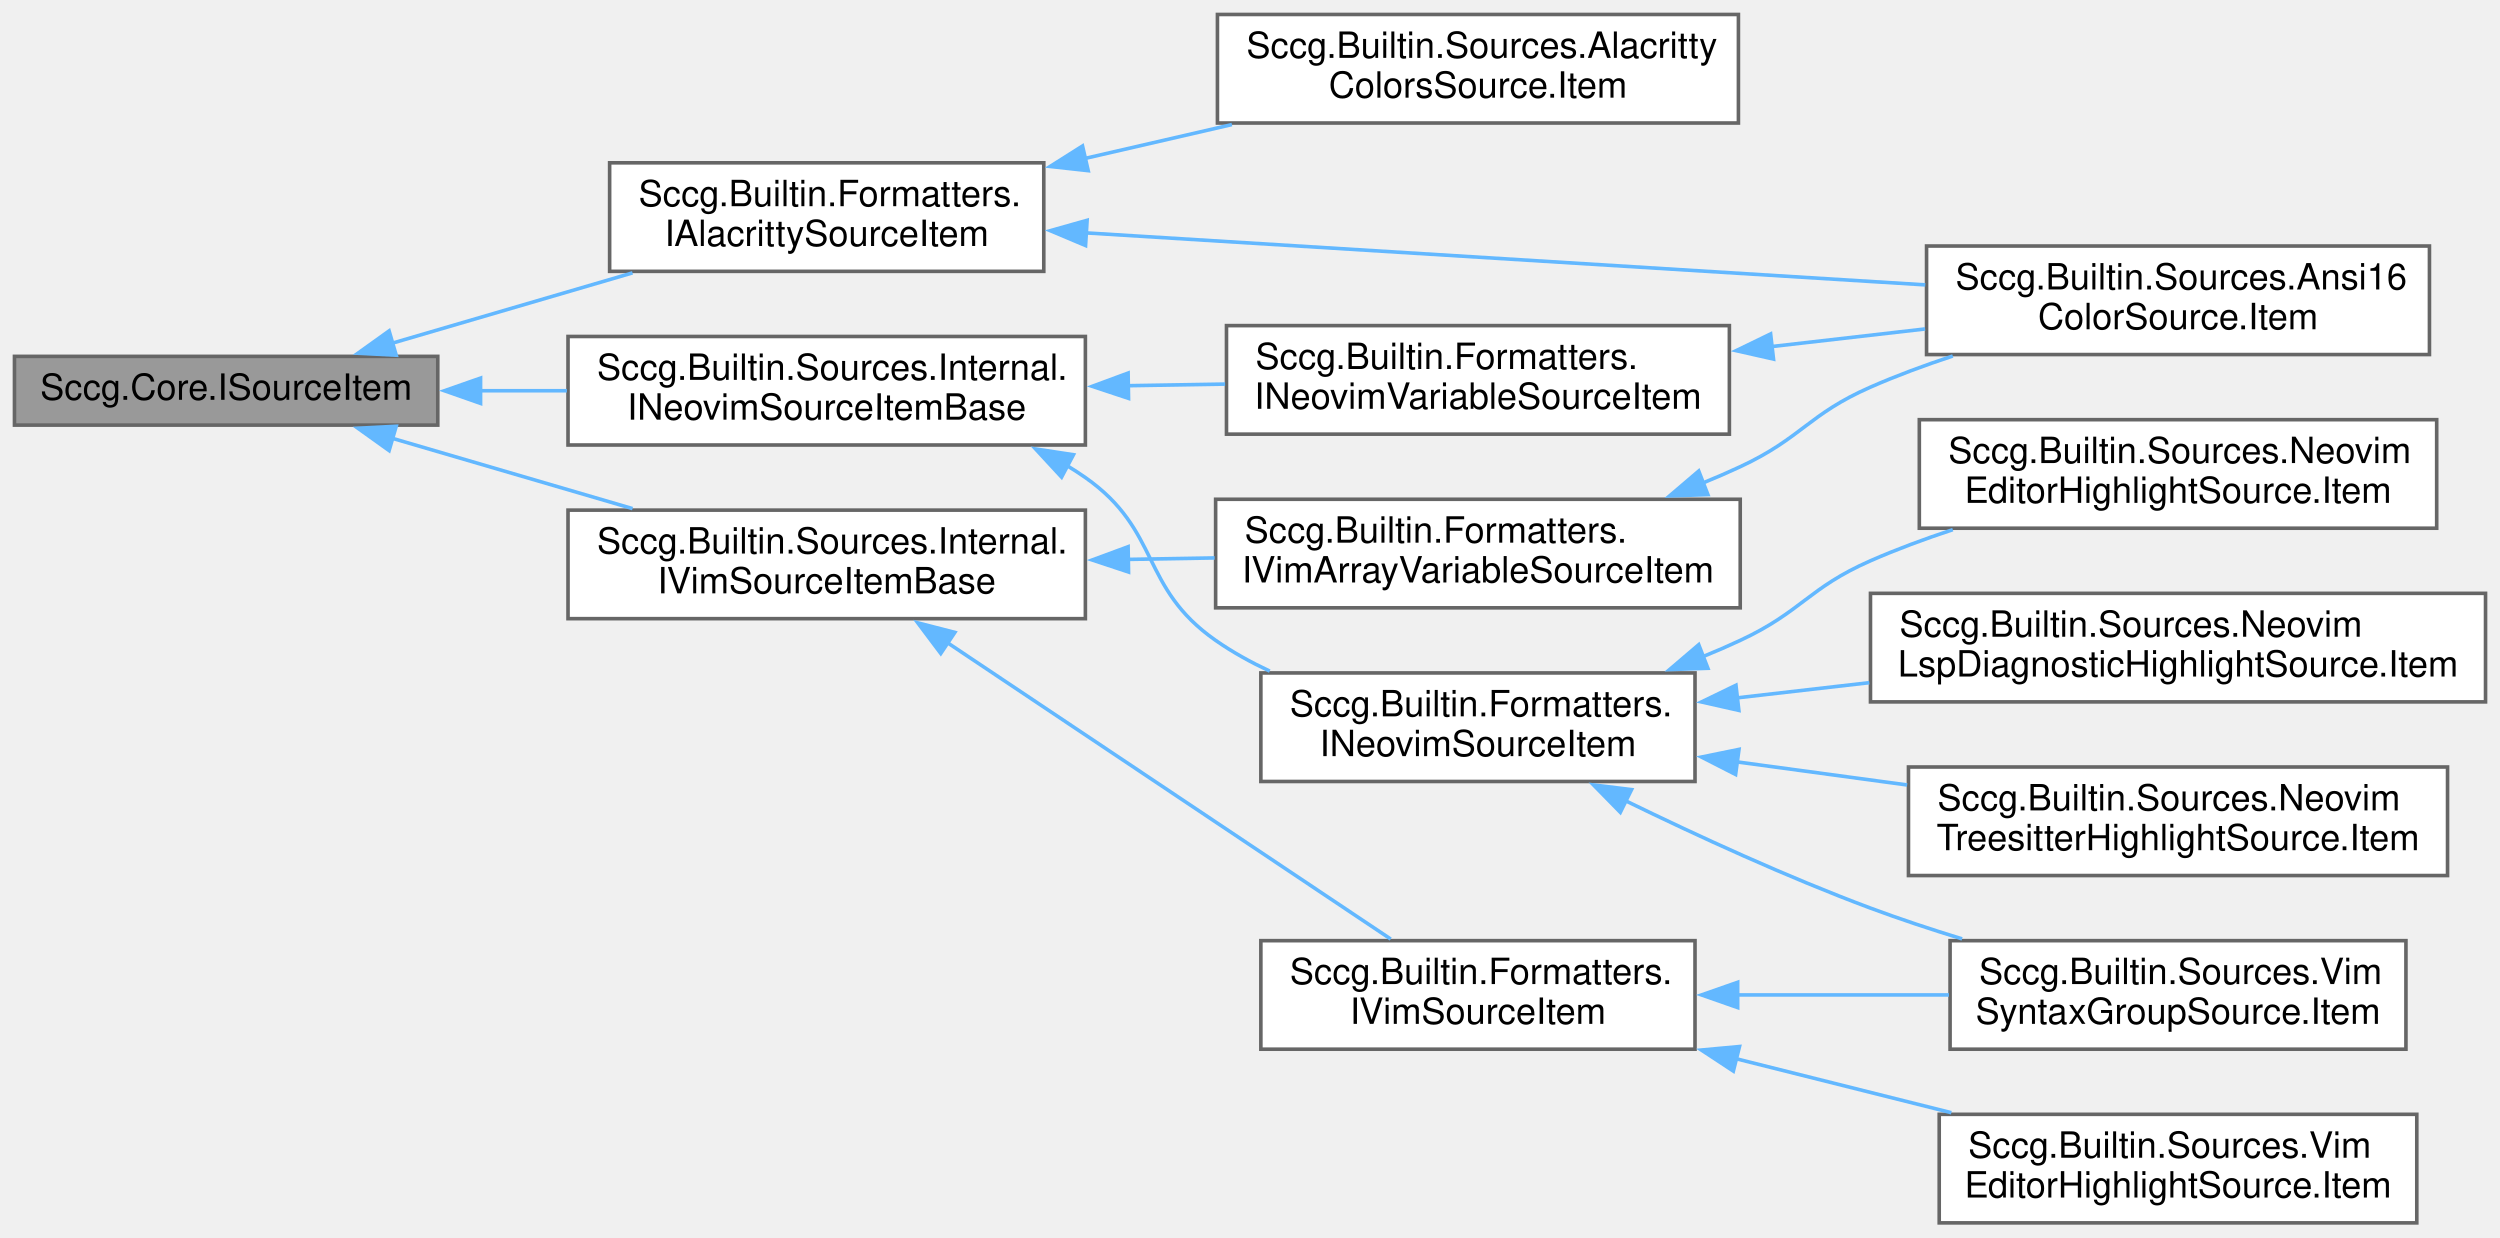
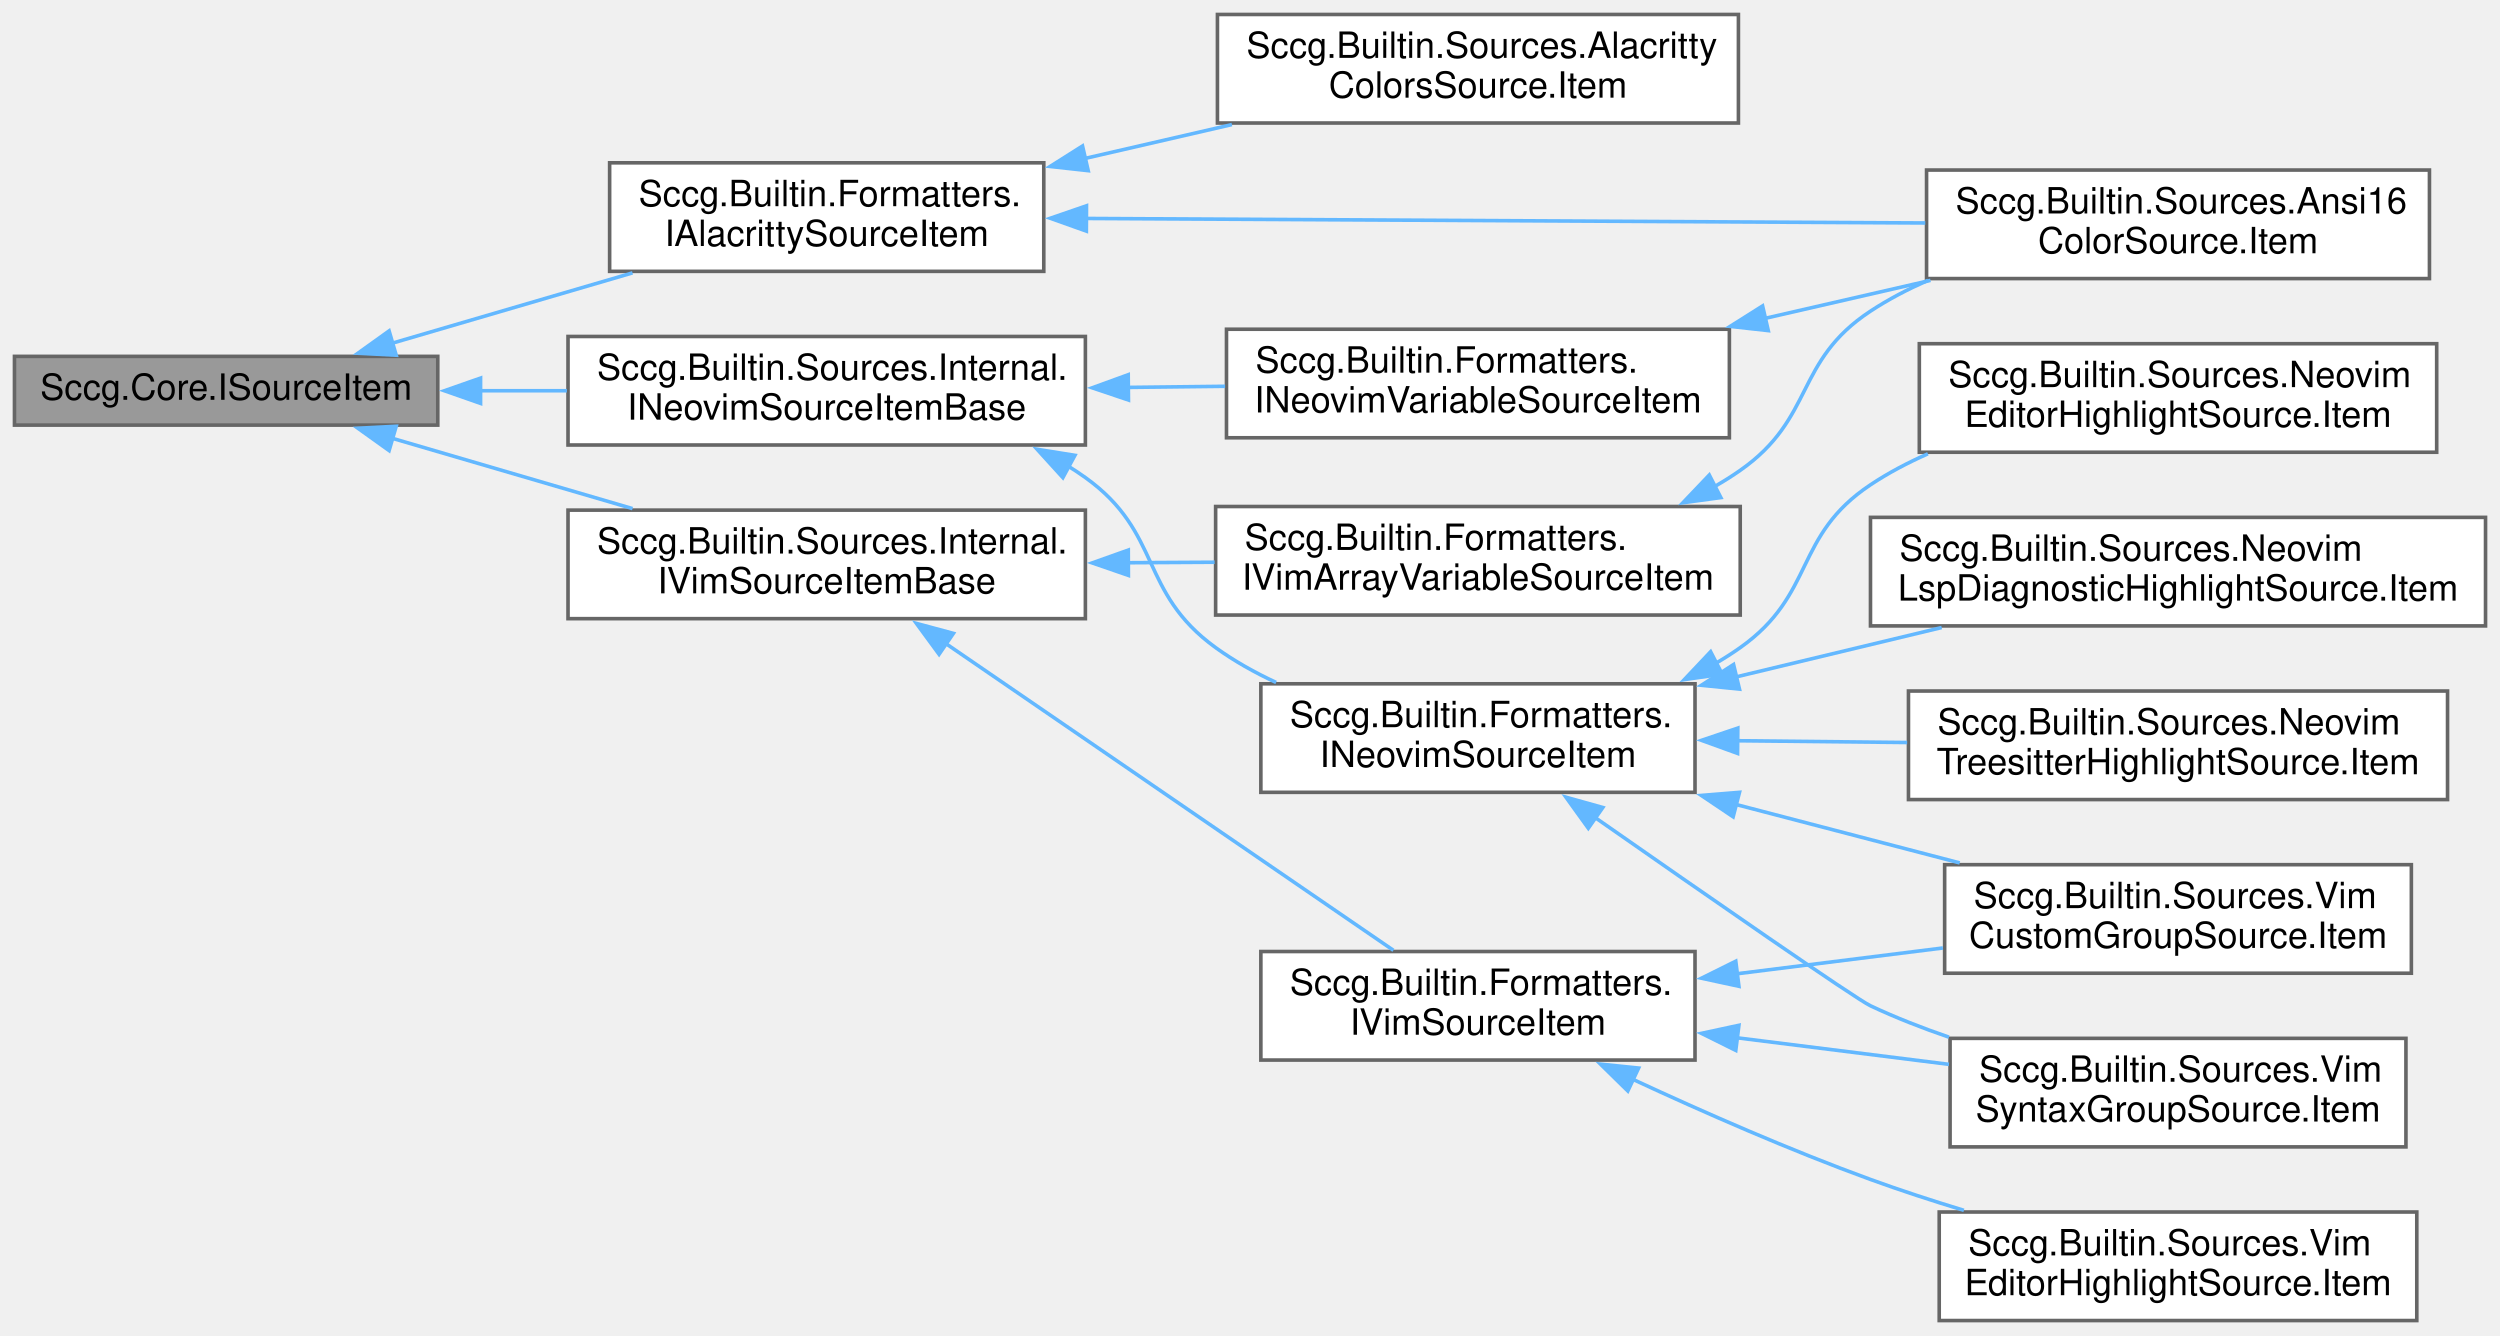
- <svg xmlns="http://www.w3.org/2000/svg" xmlns:xlink="http://www.w3.org/1999/xlink" width="691pt" height="342pt" viewBox="0.00 0.00 691.00 342.00">
-   <g id="graph0" class="graph" transform="scale(1 1) rotate(0) translate(4 338)">
+ <svg xmlns="http://www.w3.org/2000/svg" xmlns:xlink="http://www.w3.org/1999/xlink" width="691pt" height="369pt" viewBox="0.00 0.00 691.00 369.00">
+   <g id="graph0" class="graph" transform="scale(1 1) rotate(0) translate(4 365)">
    <g id="node1" class="node">
      <g id="a_node1">
        <a xlink:title="Represents a source item.">
-           <polygon fill="#999999" stroke="#666666" points="117,-239.5 0,-239.5 0,-220.5 117,-220.5 117,-239.5" />
-           <text text-anchor="middle" x="58.5" y="-227.5" font-family="Helvetica,sans-Serif" font-size="10.00">Sccg.Core.ISourceItem</text>
+           <polygon fill="#999999" stroke="#666666" points="117,-266.5 0,-266.5 0,-247.5 117,-247.5 117,-266.5" />
+           <text text-anchor="middle" x="58.5" y="-254.5" font-family="Helvetica,sans-Serif" font-size="10.00">Sccg.Core.ISourceItem</text>
        </a>
      </g>
    </g>
    <g id="node2" class="node">
      <g id="a_node2">
        <a xlink:href="interfaceSccg_1_1Builtin_1_1Formatters_1_1IAlacrittySourceItem.html" target="_top" xlink:title="SourceItem for Alacritty config.">
-           <polygon fill="white" stroke="#666666" points="284.5,-293 164.5,-293 164.5,-263 284.5,-263 284.5,-293" />
-           <text text-anchor="start" x="172.5" y="-281" font-family="Helvetica,sans-Serif" font-size="10.00">Sccg.Builtin.Formatters.</text>
-           <text text-anchor="middle" x="224.5" y="-270" font-family="Helvetica,sans-Serif" font-size="10.00">IAlacrittySourceItem</text>
+           <polygon fill="white" stroke="#666666" points="284.5,-320 164.5,-320 164.5,-290 284.5,-290 284.5,-320" />
+           <text text-anchor="start" x="172.5" y="-308" font-family="Helvetica,sans-Serif" font-size="10.00">Sccg.Builtin.Formatters.</text>
+           <text text-anchor="middle" x="224.5" y="-297" font-family="Helvetica,sans-Serif" font-size="10.00">IAlacrittySourceItem</text>
        </a>
      </g>
    </g>
    <g id="edge1" class="edge">
-       <path fill="none" stroke="#63b8ff" d="M104.44,-243.15C124.98,-249.16 149.44,-256.32 170.83,-262.58" />
-       <polygon fill="#63b8ff" stroke="#63b8ff" points="105.51,-239.82 94.93,-240.37 103.55,-246.54 105.51,-239.82" />
+       <path fill="none" stroke="#63b8ff" d="M104.44,-270.15C124.98,-276.16 149.44,-283.32 170.83,-289.58" />
+       <polygon fill="#63b8ff" stroke="#63b8ff" points="105.51,-266.82 94.93,-267.37 103.55,-273.54 105.51,-266.82" />
    </g>
    <g id="node5" class="node">
      <g id="a_node5">
        <a xlink:href="interfaceSccg_1_1Builtin_1_1Sources_1_1Internal_1_1INeovimSourceItemBase.html" target="_top" xlink:title="Base SourceItem for Neovim.">
-           <polygon fill="white" stroke="#666666" points="296,-245 153,-245 153,-215 296,-215 296,-245" />
-           <text text-anchor="start" x="161" y="-233" font-family="Helvetica,sans-Serif" font-size="10.00">Sccg.Builtin.Sources.Internal.</text>
-           <text text-anchor="middle" x="224.5" y="-222" font-family="Helvetica,sans-Serif" font-size="10.00">INeovimSourceItemBase</text>
+           <polygon fill="white" stroke="#666666" points="296,-272 153,-272 153,-242 296,-242 296,-272" />
+           <text text-anchor="start" x="161" y="-260" font-family="Helvetica,sans-Serif" font-size="10.00">Sccg.Builtin.Sources.Internal.</text>
+           <text text-anchor="middle" x="224.5" y="-249" font-family="Helvetica,sans-Serif" font-size="10.00">INeovimSourceItemBase</text>
        </a>
      </g>
    </g>
    <g id="edge4" class="edge">
-       <path fill="none" stroke="#63b8ff" d="M128.76,-230C136.68,-230 144.75,-230 152.69,-230" />
-       <polygon fill="#63b8ff" stroke="#63b8ff" points="128.83,-226.5 118.83,-230 128.83,-233.5 128.83,-226.5" />
-     </g>
-     <g id="node12" class="node">
-       <g id="a_node12">
+       <path fill="none" stroke="#63b8ff" d="M128.76,-257C136.68,-257 144.75,-257 152.69,-257" />
+       <polygon fill="#63b8ff" stroke="#63b8ff" points="128.83,-253.5 118.83,-257 128.83,-260.5 128.83,-253.5" />
+     </g>
+     <g id="node13" class="node">
+       <g id="a_node13">
        <a xlink:href="interfaceSccg_1_1Builtin_1_1Sources_1_1Internal_1_1IVimSourceItemBase.html" target="_top" xlink:title="Base SourceItem for Vim.">
-           <polygon fill="white" stroke="#666666" points="296,-197 153,-197 153,-167 296,-167 296,-197" />
-           <text text-anchor="start" x="161" y="-185" font-family="Helvetica,sans-Serif" font-size="10.00">Sccg.Builtin.Sources.Internal.</text>
-           <text text-anchor="middle" x="224.5" y="-174" font-family="Helvetica,sans-Serif" font-size="10.00">IVimSourceItemBase</text>
-         </a>
-       </g>
-     </g>
-     <g id="edge12" class="edge">
-       <path fill="none" stroke="#63b8ff" d="M104.44,-216.85C124.98,-210.84 149.44,-203.68 170.83,-197.42" />
-       <polygon fill="#63b8ff" stroke="#63b8ff" points="103.55,-213.46 94.93,-219.63 105.51,-220.18 103.55,-213.46" />
+           <polygon fill="white" stroke="#666666" points="296,-224 153,-224 153,-194 296,-194 296,-224" />
+           <text text-anchor="start" x="161" y="-212" font-family="Helvetica,sans-Serif" font-size="10.00">Sccg.Builtin.Sources.Internal.</text>
+           <text text-anchor="middle" x="224.5" y="-201" font-family="Helvetica,sans-Serif" font-size="10.00">IVimSourceItemBase</text>
+         </a>
+       </g>
+     </g>
+     <g id="edge13" class="edge">
+       <path fill="none" stroke="#63b8ff" d="M104.44,-243.85C124.98,-237.84 149.44,-230.68 170.83,-224.42" />
+       <polygon fill="#63b8ff" stroke="#63b8ff" points="103.55,-240.46 94.93,-246.63 105.51,-247.18 103.55,-240.46" />
    </g>
    <g id="node3" class="node">
      <g id="a_node3">
        <a xlink:href="classSccg_1_1Builtin_1_1Sources_1_1AlacrittyColorsSource_1_1Item.html" target="_top" xlink:title="SourceItem for Alacritty.">
-           <polygon fill="white" stroke="#666666" points="476.5,-334 332.5,-334 332.5,-304 476.5,-304 476.5,-334" />
-           <text text-anchor="start" x="340.5" y="-322" font-family="Helvetica,sans-Serif" font-size="10.00">Sccg.Builtin.Sources.Alacritty</text>
-           <text text-anchor="middle" x="404.5" y="-311" font-family="Helvetica,sans-Serif" font-size="10.00">ColorsSource.Item</text>
+           <polygon fill="white" stroke="#666666" points="476.5,-361 332.5,-361 332.5,-331 476.5,-331 476.5,-361" />
+           <text text-anchor="start" x="340.5" y="-349" font-family="Helvetica,sans-Serif" font-size="10.00">Sccg.Builtin.Sources.Alacritty</text>
+           <text text-anchor="middle" x="404.5" y="-338" font-family="Helvetica,sans-Serif" font-size="10.00">ColorsSource.Item</text>
        </a>
      </g>
    </g>
    <g id="edge2" class="edge">
-       <path fill="none" stroke="#63b8ff" d="M295.85,-294.2C309.24,-297.29 323.22,-300.51 336.5,-303.57" />
-       <polygon fill="#63b8ff" stroke="#63b8ff" points="296.78,-290.83 286.25,-291.99 295.21,-297.65 296.78,-290.83" />
+       <path fill="none" stroke="#63b8ff" d="M295.85,-321.2C309.24,-324.29 323.22,-327.51 336.5,-330.57" />
+       <polygon fill="#63b8ff" stroke="#63b8ff" points="296.78,-317.83 286.25,-318.99 295.21,-324.65 296.78,-317.83" />
    </g>
    <g id="node4" class="node">
      <g id="a_node4">
        <a xlink:href="classSccg_1_1Builtin_1_1Sources_1_1Ansi16ColorSource_1_1Item.html" target="_top" xlink:title="SourceItem for 16 ANSI colors.">
-           <polygon fill="white" stroke="#666666" points="667.5,-270 528.5,-270 528.5,-240 667.5,-240 667.5,-270" />
-           <text text-anchor="start" x="536.5" y="-258" font-family="Helvetica,sans-Serif" font-size="10.00">Sccg.Builtin.Sources.Ansi16</text>
-           <text text-anchor="middle" x="598" y="-247" font-family="Helvetica,sans-Serif" font-size="10.00">ColorSource.Item</text>
+           <polygon fill="white" stroke="#666666" points="667.5,-318 528.5,-318 528.5,-288 667.5,-288 667.5,-318" />
+           <text text-anchor="start" x="536.5" y="-306" font-family="Helvetica,sans-Serif" font-size="10.00">Sccg.Builtin.Sources.Ansi16</text>
+           <text text-anchor="middle" x="598" y="-295" font-family="Helvetica,sans-Serif" font-size="10.00">ColorSource.Item</text>
        </a>
      </g>
    </g>
    <g id="edge3" class="edge">
-       <path fill="none" stroke="#63b8ff" d="M296,-273.64C362.66,-269.51 462.04,-263.36 528.15,-259.26" />
-       <polygon fill="#63b8ff" stroke="#63b8ff" points="296.05,-270.13 286.29,-274.24 296.48,-277.11 296.05,-270.13" />
+       <path fill="none" stroke="#63b8ff" d="M296,-304.62C362.66,-304.26 462.04,-303.73 528.15,-303.37" />
+       <polygon fill="#63b8ff" stroke="#63b8ff" points="296.27,-301.12 286.29,-304.67 296.31,-308.12 296.27,-301.12" />
    </g>
    <g id="node6" class="node">
      <g id="a_node6">
        <a xlink:href="interfaceSccg_1_1Builtin_1_1Formatters_1_1INeovimSourceItem.html" target="_top" xlink:title="SourceItem for Neovim color scheme.">
-           <polygon fill="white" stroke="#666666" points="464.5,-152 344.5,-152 344.5,-122 464.5,-122 464.5,-152" />
-           <text text-anchor="start" x="352.5" y="-140" font-family="Helvetica,sans-Serif" font-size="10.00">Sccg.Builtin.Formatters.</text>
-           <text text-anchor="middle" x="404.5" y="-129" font-family="Helvetica,sans-Serif" font-size="10.00">INeovimSourceItem</text>
+           <polygon fill="white" stroke="#666666" points="464.5,-176 344.5,-176 344.5,-146 464.5,-146 464.5,-176" />
+           <text text-anchor="start" x="352.5" y="-164" font-family="Helvetica,sans-Serif" font-size="10.00">Sccg.Builtin.Formatters.</text>
+           <text text-anchor="middle" x="404.5" y="-153" font-family="Helvetica,sans-Serif" font-size="10.00">INeovimSourceItem</text>
        </a>
      </g>
    </g>
    <g id="edge5" class="edge">
-       <path fill="none" stroke="#63b8ff" d="M291.04,-209.23C292.74,-208.2 294.4,-207.12 296,-206 316.96,-191.28 311.01,-175.67 332,-161 336.62,-157.77 341.7,-154.96 346.96,-152.5" />
-       <polygon fill="#63b8ff" stroke="#63b8ff" points="289.42,-206.12 282.23,-213.9 292.7,-212.31 289.42,-206.12" />
-     </g>
-     <g id="node11" class="node">
-       <g id="a_node11">
+       <path fill="none" stroke="#63b8ff" d="M291.19,-236.2C292.84,-235.18 294.45,-234.11 296,-233 317.37,-217.66 310.69,-201.43 332,-186 337.11,-182.3 342.82,-179.11 348.72,-176.36" />
+       <polygon fill="#63b8ff" stroke="#63b8ff" points="289.78,-232.98 282.65,-240.82 293.11,-239.14 289.78,-232.98" />
+     </g>
+     <g id="node12" class="node">
+       <g id="a_node12">
        <a xlink:href="interfaceSccg_1_1Builtin_1_1Formatters_1_1INeovimVariableSourceItem.html" target="_top" xlink:title="SourceItem for Neovim color scheme.">
-           <polygon fill="white" stroke="#666666" points="474,-248 335,-248 335,-218 474,-218 474,-248" />
-           <text text-anchor="start" x="343" y="-236" font-family="Helvetica,sans-Serif" font-size="10.00">Sccg.Builtin.Formatters.</text>
-           <text text-anchor="middle" x="404.5" y="-225" font-family="Helvetica,sans-Serif" font-size="10.00">INeovimVariableSourceItem</text>
-         </a>
-       </g>
-     </g>
-     <g id="edge10" class="edge">
-       <path fill="none" stroke="#63b8ff" d="M307.69,-231.39C316.7,-231.54 325.8,-231.69 334.62,-231.84" />
-       <polygon fill="#63b8ff" stroke="#63b8ff" points="307.93,-227.89 297.88,-231.22 307.81,-234.89 307.93,-227.89" />
+           <polygon fill="white" stroke="#666666" points="474,-274 335,-274 335,-244 474,-244 474,-274" />
+           <text text-anchor="start" x="343" y="-262" font-family="Helvetica,sans-Serif" font-size="10.00">Sccg.Builtin.Formatters.</text>
+           <text text-anchor="middle" x="404.5" y="-251" font-family="Helvetica,sans-Serif" font-size="10.00">INeovimVariableSourceItem</text>
+         </a>
+       </g>
+     </g>
+     <g id="edge11" class="edge">
+       <path fill="none" stroke="#63b8ff" d="M307.69,-257.92C316.7,-258.02 325.8,-258.13 334.62,-258.23" />
+       <polygon fill="#63b8ff" stroke="#63b8ff" points="307.91,-254.43 297.88,-257.81 307.84,-261.43 307.91,-254.43" />
    </g>
    <g id="node7" class="node">
      <g id="a_node7">
        <a xlink:href="classSccg_1_1Builtin_1_1Sources_1_1NeovimEditorHighlightSource_1_1Item.html" target="_top" xlink:title="SourceItem for Neovim's editor highlight-groups.">
-           <polygon fill="white" stroke="#666666" points="669.5,-222 526.5,-222 526.5,-192 669.5,-192 669.5,-222" />
-           <text text-anchor="start" x="534.5" y="-210" font-family="Helvetica,sans-Serif" font-size="10.00">Sccg.Builtin.Sources.Neovim</text>
-           <text text-anchor="middle" x="598" y="-199" font-family="Helvetica,sans-Serif" font-size="10.00">EditorHighlightSource.Item</text>
+           <polygon fill="white" stroke="#666666" points="669.5,-270 526.5,-270 526.5,-240 669.5,-240 669.5,-270" />
+           <text text-anchor="start" x="534.5" y="-258" font-family="Helvetica,sans-Serif" font-size="10.00">Sccg.Builtin.Sources.Neovim</text>
+           <text text-anchor="middle" x="598" y="-247" font-family="Helvetica,sans-Serif" font-size="10.00">EditorHighlightSource.Item</text>
        </a>
      </g>
    </g>
    <g id="edge6" class="edge">
-       <path fill="none" stroke="#63b8ff" d="M466.71,-156.52C470.23,-157.95 473.68,-159.45 477,-161 494,-168.92 495.83,-175.47 513,-183 520.22,-186.17 527.98,-189.04 535.75,-191.6" />
-       <polygon fill="#63b8ff" stroke="#63b8ff" points="468.06,-153.29 457.47,-152.93 465.53,-159.81 468.06,-153.29" />
+       <path fill="none" stroke="#63b8ff" d="M470.2,-181.64C472.55,-183.01 474.83,-184.46 477,-186 497.9,-200.8 491.68,-216.81 513,-231 517.92,-234.28 523.3,-237.11 528.87,-239.57" />
+       <polygon fill="#63b8ff" stroke="#63b8ff" points="472.03,-178.65 461.54,-177.16 468.82,-184.87 472.03,-178.65" />
    </g>
    <g id="node8" class="node">
      <g id="a_node8">
        <a xlink:href="classSccg_1_1Builtin_1_1Sources_1_1NeovimLspDiagnosticHighlightSource_1_1Item.html" target="_top" xlink:title="SourceItem for Neovim LSP diagnostic highlight.">
-           <polygon fill="white" stroke="#666666" points="683,-174 513,-174 513,-144 683,-144 683,-174" />
-           <text text-anchor="start" x="521" y="-162" font-family="Helvetica,sans-Serif" font-size="10.00">Sccg.Builtin.Sources.Neovim</text>
-           <text text-anchor="middle" x="598" y="-151" font-family="Helvetica,sans-Serif" font-size="10.00">LspDiagnosticHighlightSource.Item</text>
+           <polygon fill="white" stroke="#666666" points="683,-222 513,-222 513,-192 683,-192 683,-222" />
+           <text text-anchor="start" x="521" y="-210" font-family="Helvetica,sans-Serif" font-size="10.00">Sccg.Builtin.Sources.Neovim</text>
+           <text text-anchor="middle" x="598" y="-199" font-family="Helvetica,sans-Serif" font-size="10.00">LspDiagnosticHighlightSource.Item</text>
        </a>
      </g>
    </g>
    <g id="edge7" class="edge">
-       <path fill="none" stroke="#63b8ff" d="M476.02,-145.1C487.95,-146.47 500.44,-147.91 512.68,-149.31" />
-       <polygon fill="#63b8ff" stroke="#63b8ff" points="476.62,-141.65 466.28,-143.98 475.82,-148.6 476.62,-141.65" />
+       <path fill="none" stroke="#63b8ff" d="M475.85,-177.9C494.44,-182.37 514.42,-187.16 532.68,-191.55" />
+       <polygon fill="#63b8ff" stroke="#63b8ff" points="476.79,-174.53 466.25,-175.59 475.16,-181.33 476.79,-174.53" />
    </g>
    <g id="node9" class="node">
      <g id="a_node9">
        <a xlink:href="classSccg_1_1Builtin_1_1Sources_1_1NeovimTreesitterHighlightSource_1_1Item.html" target="_top" xlink:title="SourceItem for Neovim Treesitter highlight.">
-           <polygon fill="white" stroke="#666666" points="672.5,-126 523.5,-126 523.5,-96 672.5,-96 672.5,-126" />
-           <text text-anchor="start" x="531.5" y="-114" font-family="Helvetica,sans-Serif" font-size="10.00">Sccg.Builtin.Sources.Neovim</text>
-           <text text-anchor="middle" x="598" y="-103" font-family="Helvetica,sans-Serif" font-size="10.00">TreesitterHighlightSource.Item</text>
+           <polygon fill="white" stroke="#666666" points="672.5,-174 523.5,-174 523.5,-144 672.5,-144 672.5,-174" />
+           <text text-anchor="start" x="531.5" y="-162" font-family="Helvetica,sans-Serif" font-size="10.00">Sccg.Builtin.Sources.Neovim</text>
+           <text text-anchor="middle" x="598" y="-151" font-family="Helvetica,sans-Serif" font-size="10.00">TreesitterHighlightSource.Item</text>
        </a>
      </g>
    </g>
    <g id="edge8" class="edge">
-       <path fill="none" stroke="#63b8ff" d="M475.81,-127.45C491.23,-125.36 507.59,-123.14 523.14,-121.03" />
-       <polygon fill="#63b8ff" stroke="#63b8ff" points="475.72,-123.93 466.28,-128.75 476.66,-130.87 475.72,-123.93" />
+       <path fill="none" stroke="#63b8ff" d="M476.26,-160.26C491.54,-160.1 507.74,-159.93 523.14,-159.77" />
+       <polygon fill="#63b8ff" stroke="#63b8ff" points="476.26,-156.76 466.29,-160.37 476.33,-163.76 476.26,-156.76" />
    </g>
    <g id="node10" class="node">
      <g id="a_node10">
+         <a xlink:href="classSccg_1_1Builtin_1_1Sources_1_1VimCustomGroupSource_1_1Item.html" target="_top" xlink:title="SourceItem for Vim/Neovim custom highlight group.">
+           <polygon fill="white" stroke="#666666" points="662.5,-126 533.5,-126 533.5,-96 662.5,-96 662.5,-126" />
+           <text text-anchor="start" x="541.5" y="-114" font-family="Helvetica,sans-Serif" font-size="10.00">Sccg.Builtin.Sources.Vim</text>
+           <text text-anchor="middle" x="598" y="-103" font-family="Helvetica,sans-Serif" font-size="10.00">CustomGroupSource.Item</text>
+         </a>
+       </g>
+     </g>
+     <g id="edge9" class="edge">
+       <path fill="none" stroke="#63b8ff" d="M475.86,-142.63C496.17,-137.33 518.11,-131.6 537.67,-126.49" />
+       <polygon fill="#63b8ff" stroke="#63b8ff" points="475.04,-139.23 466.24,-145.14 476.8,-146 475.04,-139.23" />
+     </g>
+     <g id="node11" class="node">
+       <g id="a_node11">
        <a xlink:href="classSccg_1_1Builtin_1_1Sources_1_1VimSyntaxGroupSource_1_1Item.html" target="_top" xlink:title="SourceItem for Vim/Neovim syntax group.">
          <polygon fill="white" stroke="#666666" points="661,-78 535,-78 535,-48 661,-48 661,-78" />
          <text text-anchor="start" x="543" y="-66" font-family="Helvetica,sans-Serif" font-size="10.00">Sccg.Builtin.Sources.Vim</text>
          <text text-anchor="middle" x="598" y="-55" font-family="Helvetica,sans-Serif" font-size="10.00">SyntaxGroupSource.Item</text>
        </a>
      </g>
    </g>
-     <g id="edge9" class="edge">
-       <path fill="none" stroke="#63b8ff" d="M445.36,-116.64C465.34,-106.9 490.11,-95.53 513,-87 521.1,-83.98 529.76,-81.12 538.32,-78.49" />
-       <polygon fill="#63b8ff" stroke="#63b8ff" points="443.86,-113.47 436.44,-121.04 446.96,-119.75 443.86,-113.47" />
-     </g>
-     <g id="edge11" class="edge">
-       <path fill="none" stroke="#63b8ff" d="M485.58,-242.2C499.71,-243.82 514.31,-245.5 528.1,-247.08" />
-       <polygon fill="#63b8ff" stroke="#63b8ff" points="486.2,-238.75 475.87,-241.08 485.4,-245.7 486.2,-238.75" />
-     </g>
-     <g id="node13" class="node">
-       <g id="a_node13">
-         <a xlink:href="interfaceSccg_1_1Builtin_1_1Formatters_1_1IVimArrayVariableSourceItem.html" target="_top" xlink:title="SourceItem for Vim color scheme.">
-           <polygon fill="white" stroke="#666666" points="477,-200 332,-200 332,-170 477,-170 477,-200" />
-           <text text-anchor="start" x="340" y="-188" font-family="Helvetica,sans-Serif" font-size="10.00">Sccg.Builtin.Formatters.</text>
-           <text text-anchor="middle" x="404.5" y="-177" font-family="Helvetica,sans-Serif" font-size="10.00">IVimArrayVariableSourceItem</text>
-         </a>
-       </g>
-     </g>
-     <g id="edge13" class="edge">
-       <path fill="none" stroke="#63b8ff" d="M307.65,-183.38C315.68,-183.52 323.8,-183.66 331.72,-183.79" />
-       <polygon fill="#63b8ff" stroke="#63b8ff" points="307.93,-179.89 297.88,-183.22 307.81,-186.89 307.93,-179.89" />
+     <g id="edge10" class="edge">
+       <path fill="none" stroke="#63b8ff" d="M436.93,-139C467.15,-117.9 508.86,-88.95 513,-87 519.86,-83.77 527.24,-80.88 534.69,-78.33" />
+       <polygon fill="#63b8ff" stroke="#63b8ff" points="435.01,-136.07 428.82,-144.66 439.02,-141.8 435.01,-136.07" />
+     </g>
+     <g id="edge12" class="edge">
+       <path fill="none" stroke="#63b8ff" d="M483.7,-276.97C498.92,-280.46 514.76,-284.1 529.59,-287.51" />
+       <polygon fill="#63b8ff" stroke="#63b8ff" points="484.75,-273.62 474.22,-274.79 483.18,-280.44 484.75,-273.62" />
    </g>
    <g id="node14" class="node">
      <g id="a_node14">
-         <a xlink:href="interfaceSccg_1_1Builtin_1_1Formatters_1_1IVimSourceItem.html" target="_top" xlink:title="SourceItem for Vim color scheme.">
-           <polygon fill="white" stroke="#666666" points="464.5,-78 344.5,-78 344.5,-48 464.5,-48 464.5,-78" />
-           <text text-anchor="start" x="352.5" y="-66" font-family="Helvetica,sans-Serif" font-size="10.00">Sccg.Builtin.Formatters.</text>
-           <text text-anchor="middle" x="404.5" y="-55" font-family="Helvetica,sans-Serif" font-size="10.00">IVimSourceItem</text>
-         </a>
-       </g>
-     </g>
-     <g id="edge15" class="edge">
-       <path fill="none" stroke="#63b8ff" d="M257.81,-160.4C293.22,-136.72 349.14,-99.34 380.4,-78.44" />
-       <polygon fill="#63b8ff" stroke="#63b8ff" points="256.03,-157.38 249.66,-165.85 259.92,-163.2 256.03,-157.38" />
+         <a xlink:href="interfaceSccg_1_1Builtin_1_1Formatters_1_1IVimArrayVariableSourceItem.html" target="_top" xlink:title="SourceItem for Vim color scheme.">
+           <polygon fill="white" stroke="#666666" points="477,-225 332,-225 332,-195 477,-195 477,-225" />
+           <text text-anchor="start" x="340" y="-213" font-family="Helvetica,sans-Serif" font-size="10.00">Sccg.Builtin.Formatters.</text>
+           <text text-anchor="middle" x="404.5" y="-202" font-family="Helvetica,sans-Serif" font-size="10.00">IVimArrayVariableSourceItem</text>
+         </a>
+       </g>
    </g>
    <g id="edge14" class="edge">
-       <path fill="none" stroke="#63b8ff" d="M466.71,-204.52C470.23,-205.95 473.68,-207.45 477,-209 494,-216.92 495.83,-223.47 513,-231 520.22,-234.17 527.98,-237.04 535.75,-239.6" />
-       <polygon fill="#63b8ff" stroke="#63b8ff" points="468.06,-201.29 457.47,-200.93 465.53,-207.81 468.06,-201.29" />
-     </g>
-     <g id="edge17" class="edge">
-       <path fill="none" stroke="#63b8ff" d="M476.19,-63C495.38,-63 516,-63 534.69,-63" />
-       <polygon fill="#63b8ff" stroke="#63b8ff" points="476.29,-59.5 466.29,-63 476.29,-66.5 476.29,-59.5" />
+       <path fill="none" stroke="#63b8ff" d="M307.65,-209.46C315.68,-209.51 323.8,-209.55 331.72,-209.6" />
+       <polygon fill="#63b8ff" stroke="#63b8ff" points="307.89,-205.96 297.88,-209.41 307.86,-212.96 307.89,-205.96" />
    </g>
    <g id="node15" class="node">
      <g id="a_node15">
+         <a xlink:href="interfaceSccg_1_1Builtin_1_1Formatters_1_1IVimSourceItem.html" target="_top" xlink:title="SourceItem for Vim color scheme.">
+           <polygon fill="white" stroke="#666666" points="464.5,-102 344.5,-102 344.5,-72 464.5,-72 464.5,-102" />
+           <text text-anchor="start" x="352.5" y="-90" font-family="Helvetica,sans-Serif" font-size="10.00">Sccg.Builtin.Formatters.</text>
+           <text text-anchor="middle" x="404.5" y="-79" font-family="Helvetica,sans-Serif" font-size="10.00">IVimSourceItem</text>
+         </a>
+       </g>
+     </g>
+     <g id="edge16" class="edge">
+       <path fill="none" stroke="#63b8ff" d="M257.51,-187.06C293.18,-162.61 349.94,-123.71 381.14,-102.33" />
+       <polygon fill="#63b8ff" stroke="#63b8ff" points="255.56,-184.15 249.29,-192.69 259.52,-189.93 255.56,-184.15" />
+     </g>
+     <g id="edge15" class="edge">
+       <path fill="none" stroke="#63b8ff" d="M470.03,-230.59C472.44,-231.97 474.77,-233.44 477,-235 497.7,-249.49 491.89,-265.12 513,-279 517.94,-282.25 523.33,-285.07 528.91,-287.51" />
+       <polygon fill="#63b8ff" stroke="#63b8ff" points="471.64,-227.47 461.14,-226.04 468.45,-233.71 471.64,-227.47" />
+     </g>
+     <g id="edge17" class="edge">
+       <path fill="none" stroke="#63b8ff" d="M476.17,-95.86C494.79,-98.19 514.77,-100.69 533.01,-102.98" />
+       <polygon fill="#63b8ff" stroke="#63b8ff" points="476.64,-92.39 466.28,-94.62 475.77,-99.33 476.64,-92.39" />
+     </g>
+     <g id="edge19" class="edge">
+       <path fill="none" stroke="#63b8ff" d="M476.19,-78.14C495.38,-75.74 516,-73.15 534.69,-70.81" />
+       <polygon fill="#63b8ff" stroke="#63b8ff" points="475.77,-74.67 466.28,-79.38 476.64,-81.61 475.77,-74.67" />
+     </g>
+     <g id="node16" class="node">
+       <g id="a_node16">
        <a xlink:href="classSccg_1_1Builtin_1_1Sources_1_1VimEditorHighlightSource_1_1Item.html" target="_top" xlink:title="SourceItem for Vim editor highlight.">
          <polygon fill="white" stroke="#666666" points="664,-30 532,-30 532,0 664,0 664,-30" />
          <text text-anchor="start" x="540" y="-18" font-family="Helvetica,sans-Serif" font-size="10.00">Sccg.Builtin.Sources.Vim</text>
          <text text-anchor="middle" x="598" y="-7" font-family="Helvetica,sans-Serif" font-size="10.00">EditorHighlightSource.Item</text>
        </a>
      </g>
    </g>
-     <g id="edge16" class="edge">
-       <path fill="none" stroke="#63b8ff" d="M475.76,-45.39C495.3,-40.49 516.35,-35.21 535.35,-30.45" />
-       <polygon fill="#63b8ff" stroke="#63b8ff" points="475.1,-41.95 466.25,-47.77 476.8,-48.74 475.1,-41.95" />
+     <g id="edge18" class="edge">
+       <path fill="none" stroke="#63b8ff" d="M447.17,-66.74C466.86,-57.59 490.86,-47.06 513,-39 521.27,-35.99 530.1,-33.11 538.82,-30.46" />
+       <polygon fill="#63b8ff" stroke="#63b8ff" points="445.93,-63.45 438.37,-70.87 448.91,-69.79 445.93,-63.45" />
    </g>
  </g>
</svg>
